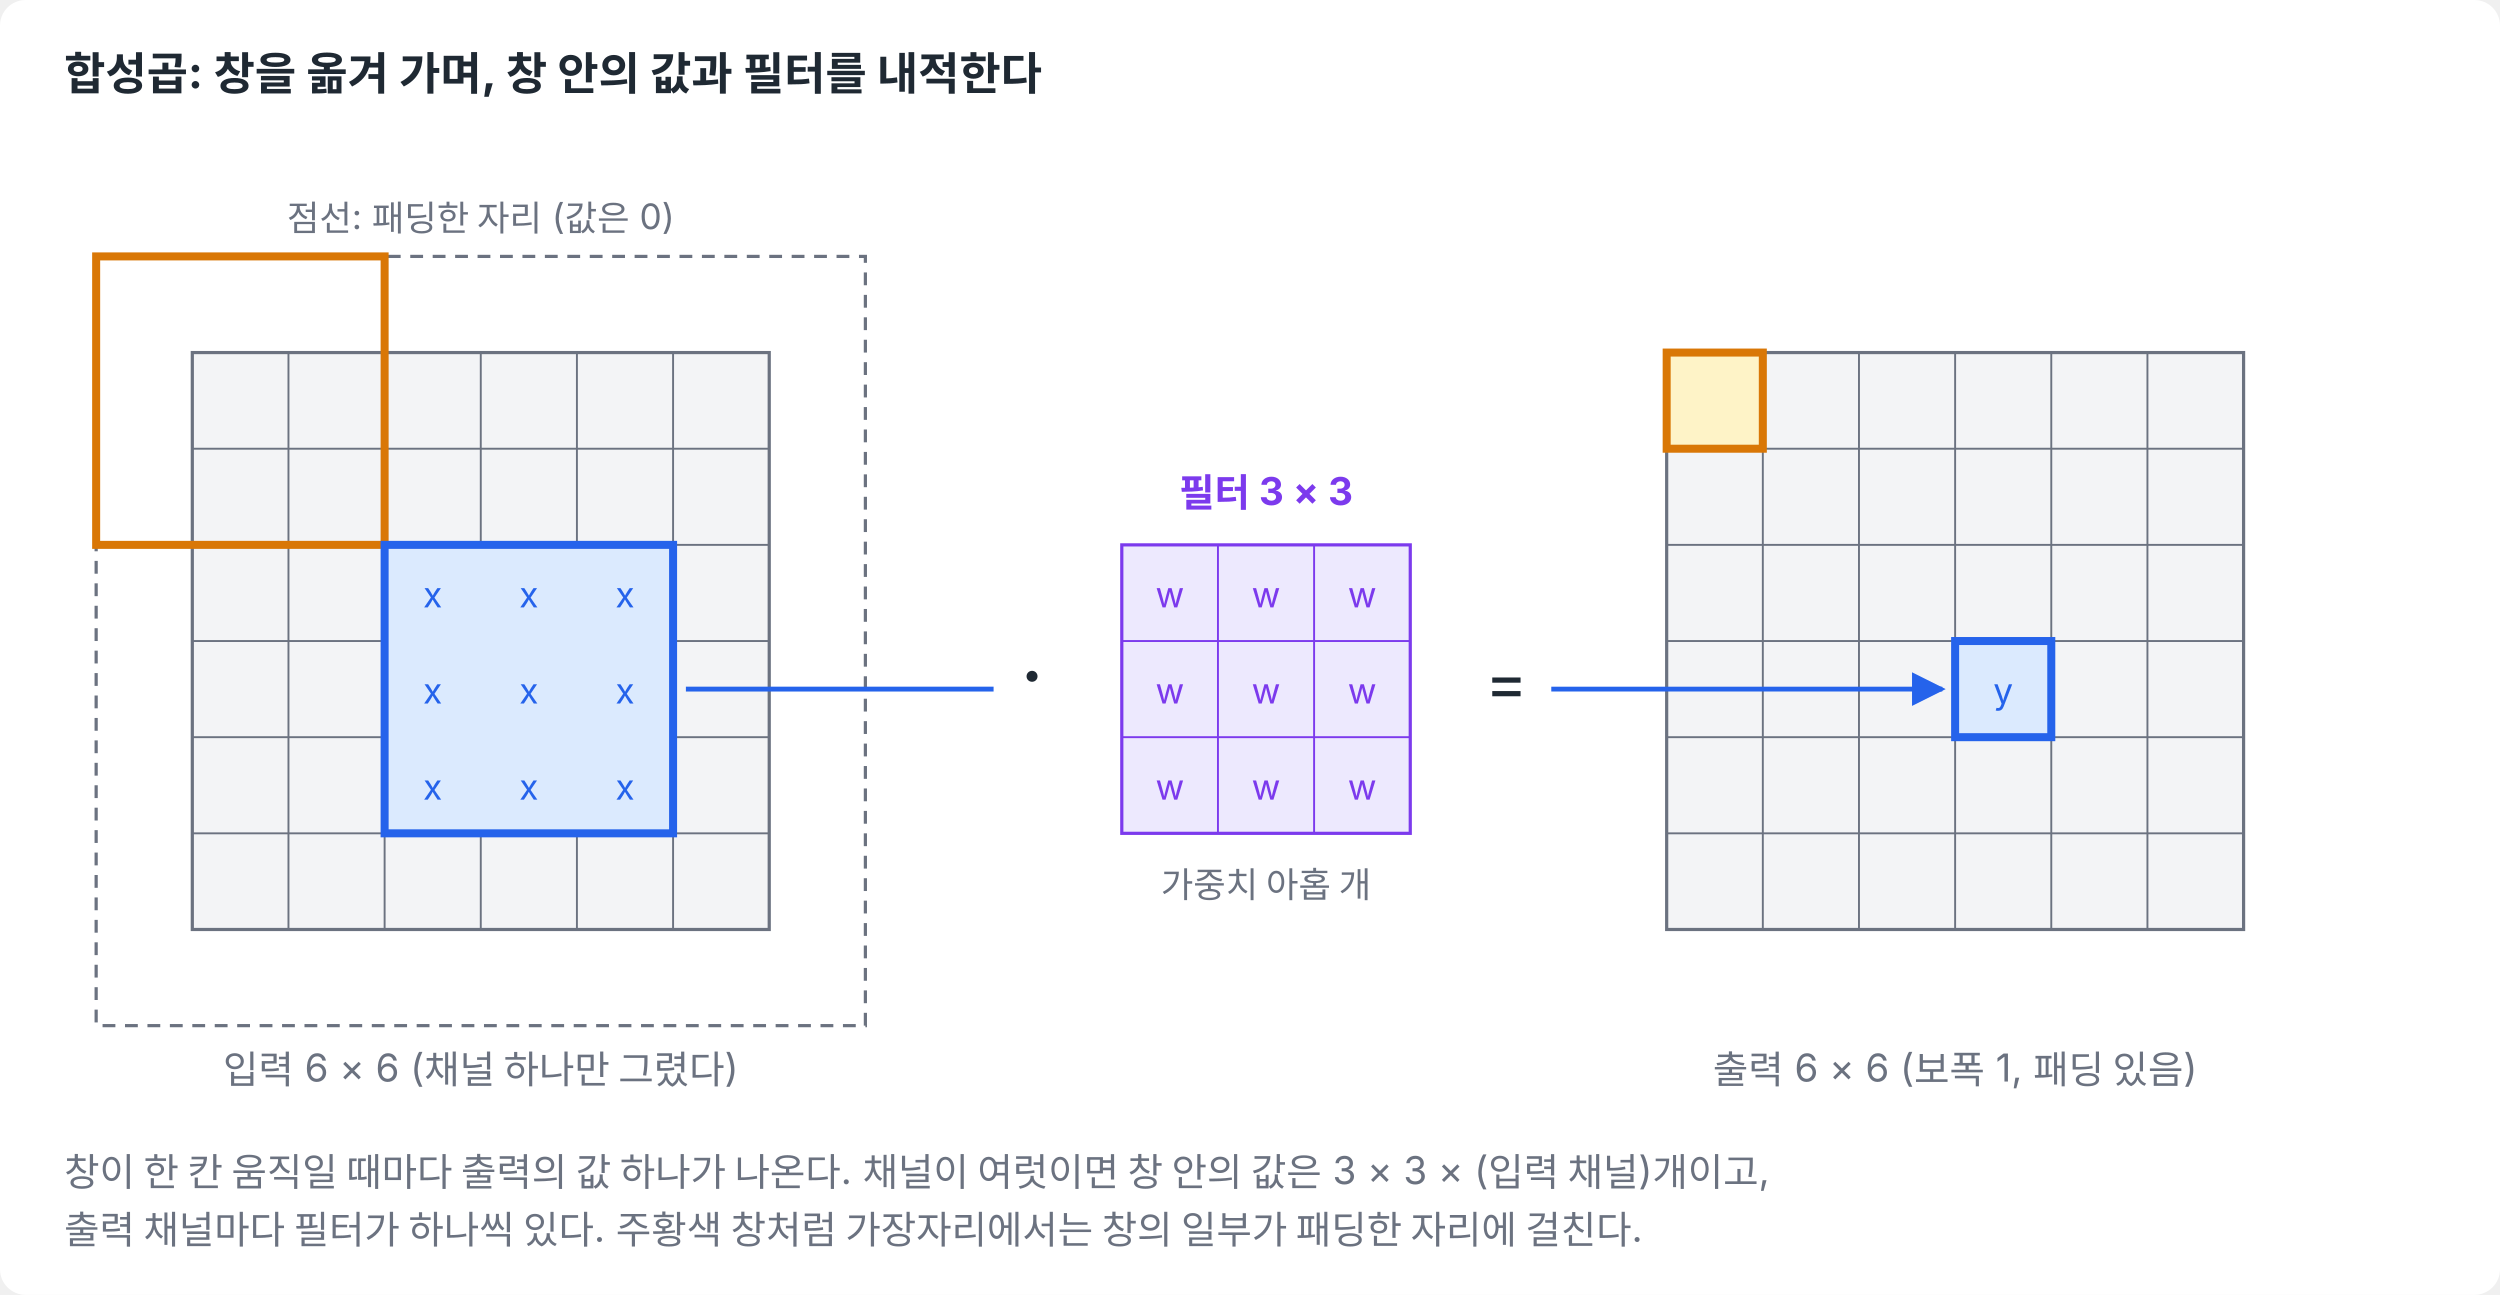
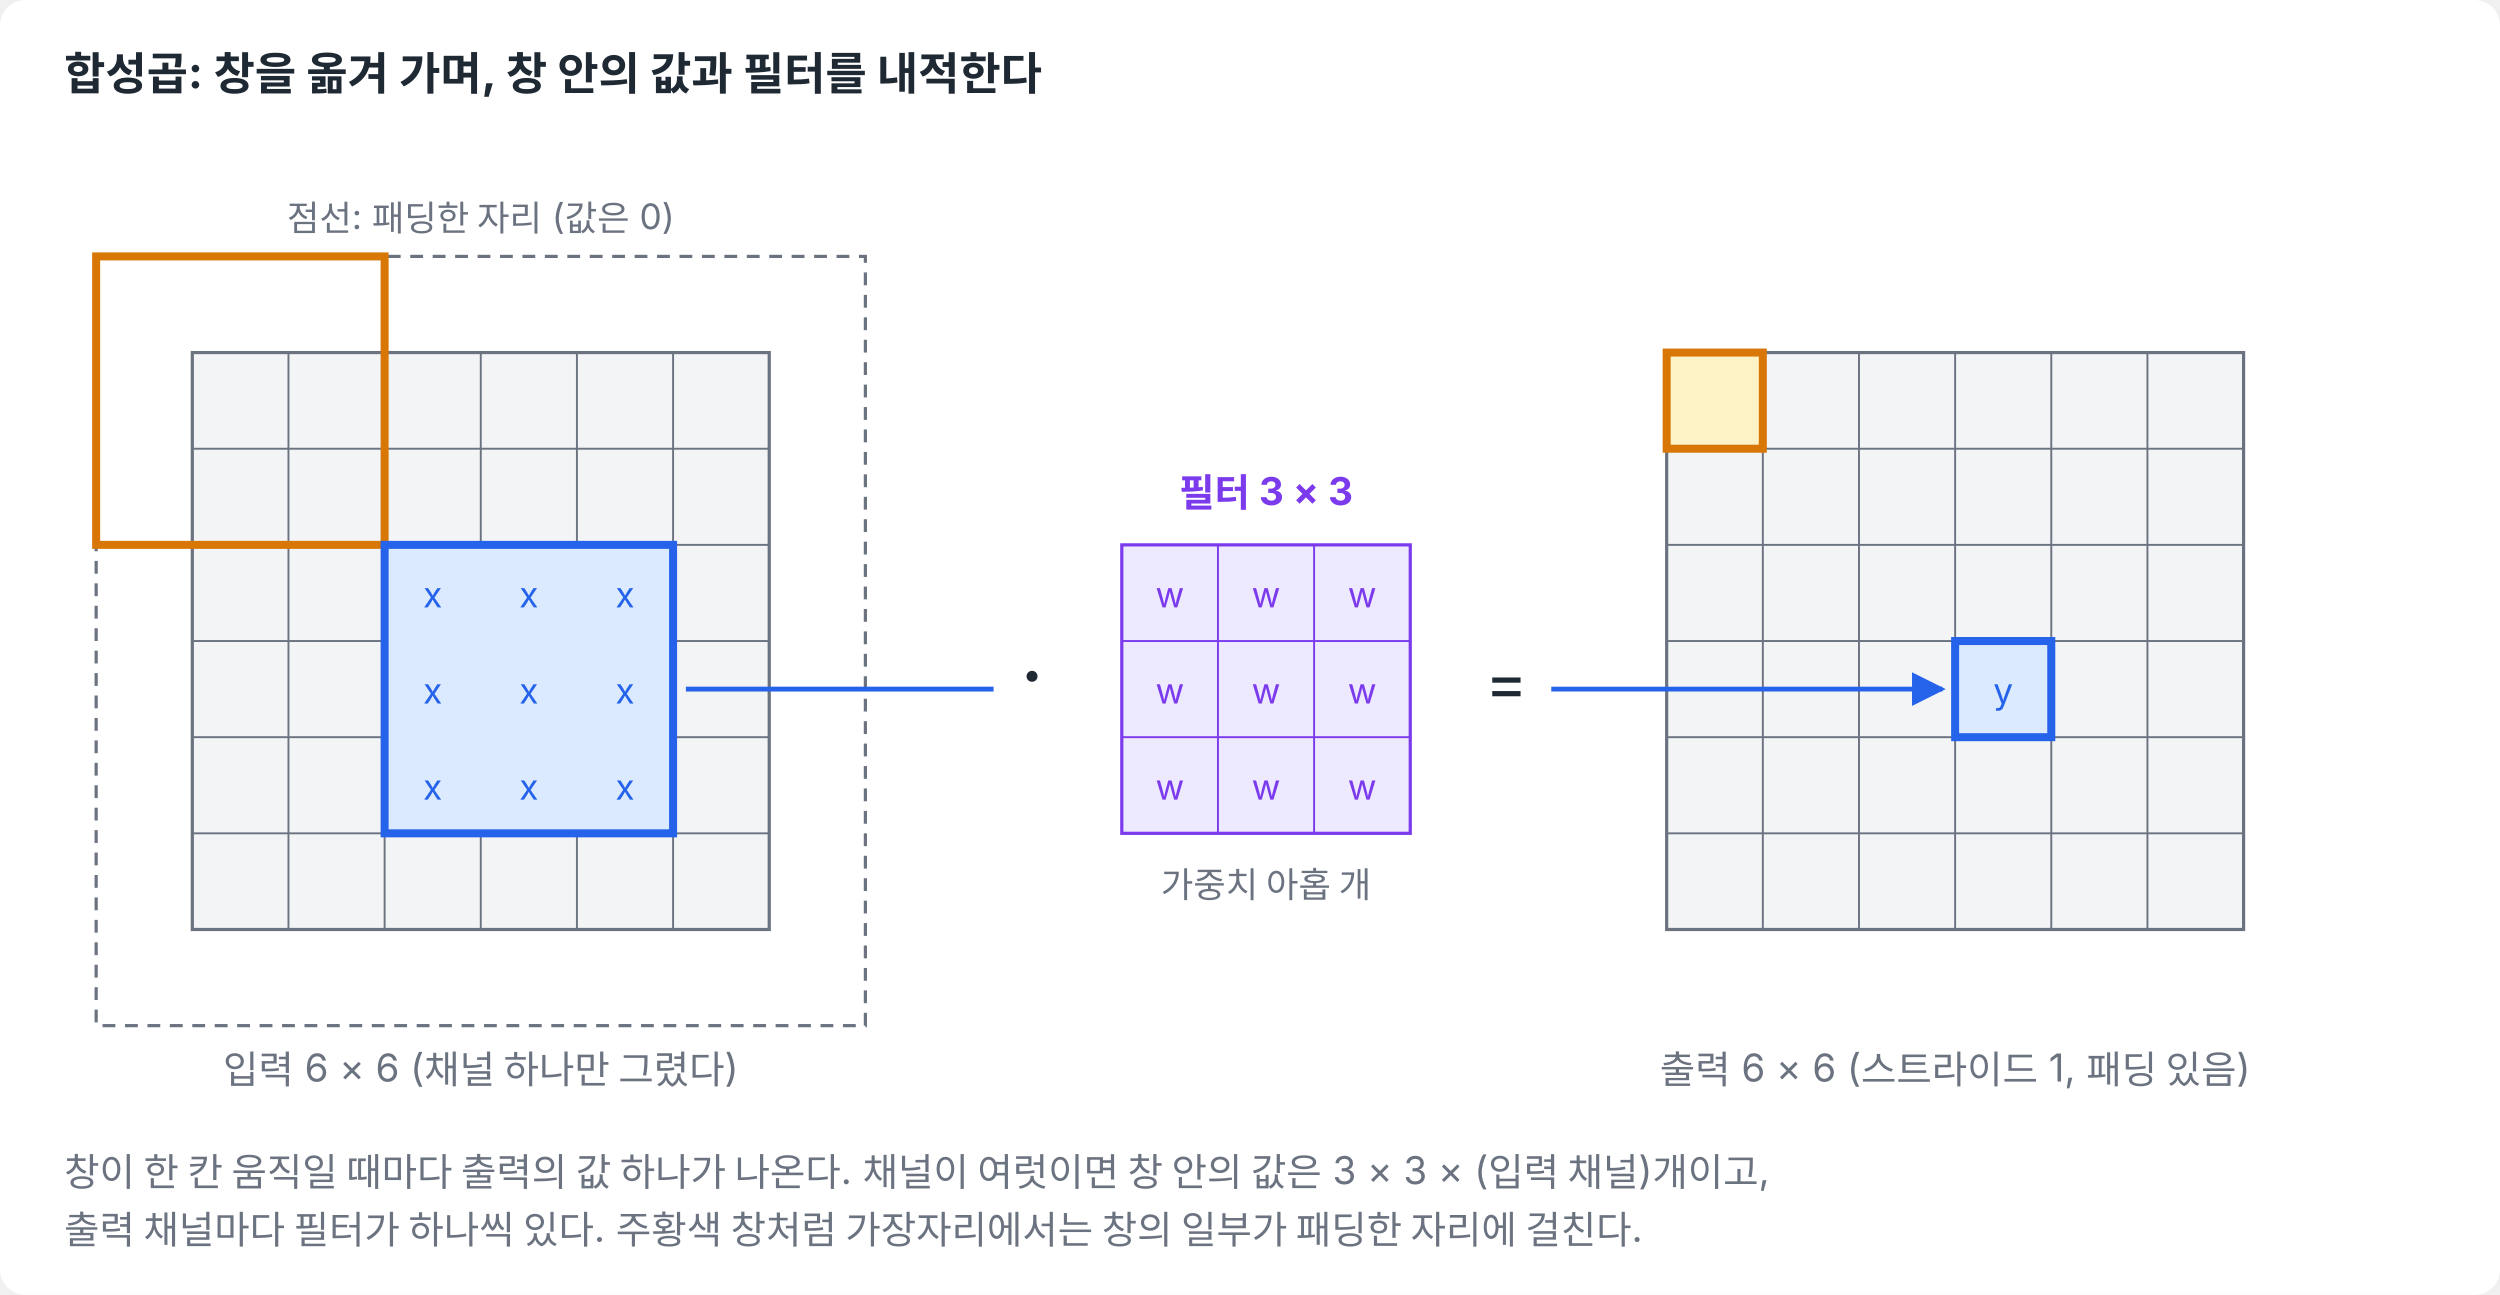
<svg xmlns="http://www.w3.org/2000/svg" viewBox="0 0 780 404" width="780" height="404" font-family="-apple-system, Segoe UI, Noto Sans KR, sans-serif" font-size="14">
  <defs>
    <marker id="arrow-1f2933" viewBox="0 0 10 10" refX="9" refY="5" markerWidth="7" markerHeight="7" orient="auto">
      <path d="M0,0 L10,5 L0,10 z" fill="#1f2933" />
    </marker>
    <marker id="arrow-6b7280" viewBox="0 0 10 10" refX="9" refY="5" markerWidth="7" markerHeight="7" orient="auto">
      <path d="M0,0 L10,5 L0,10 z" fill="#6b7280" />
    </marker>
    <marker id="arrow-2563eb" viewBox="0 0 10 10" refX="9" refY="5" markerWidth="7" markerHeight="7" orient="auto">
      <path d="M0,0 L10,5 L0,10 z" fill="#2563eb" />
    </marker>
    <marker id="arrow-d97706" viewBox="0 0 10 10" refX="9" refY="5" markerWidth="7" markerHeight="7" orient="auto">
      <path d="M0,0 L10,5 L0,10 z" fill="#d97706" />
    </marker>
    <marker id="arrow-059669" viewBox="0 0 10 10" refX="9" refY="5" markerWidth="7" markerHeight="7" orient="auto">
      <path d="M0,0 L10,5 L0,10 z" fill="#059669" />
    </marker>
  </defs>
  <rect width="780" height="404" rx="8" fill="#ffffff" />
  <text x="20" y="28" fill="#1f2933" font-size="14" text-anchor="start" font-weight="bold">합성곱: 창을 옮겨 가며, 창 안의 값과 필터를 내적한다</text>
  <rect x="30.0" y="80.0" width="240.0" height="240.0" rx="0" fill="#ffffff" stroke="#6b7280" stroke-width="1" stroke-dasharray="4 3" />
  <rect x="60.0" y="110.0" width="180.0" height="180.0" rx="0" fill="#f3f4f6" stroke="#6b7280" stroke-width="1" />
  <line x1="60" y1="140" x2="240" y2="140" stroke="#6b7280" stroke-width="0.6" />
  <line x1="60" y1="170" x2="240" y2="170" stroke="#6b7280" stroke-width="0.6" />
  <line x1="60" y1="200" x2="240" y2="200" stroke="#6b7280" stroke-width="0.6" />
  <line x1="60" y1="230" x2="240" y2="230" stroke="#6b7280" stroke-width="0.6" />
  <line x1="60" y1="260" x2="240" y2="260" stroke="#6b7280" stroke-width="0.6" />
  <line x1="90" y1="110" x2="90" y2="290" stroke="#6b7280" stroke-width="0.6" />
  <line x1="120" y1="110" x2="120" y2="290" stroke="#6b7280" stroke-width="0.6" />
  <line x1="150" y1="110" x2="150" y2="290" stroke="#6b7280" stroke-width="0.6" />
  <line x1="180" y1="110" x2="180" y2="290" stroke="#6b7280" stroke-width="0.6" />
  <line x1="210" y1="110" x2="210" y2="290" stroke="#6b7280" stroke-width="0.6" />
  <text x="150" y="338" fill="#6b7280" font-size="12" text-anchor="middle" font-weight="normal">입력 6 × 6 (채널 하나만 그렸다)</text>
  <text x="150" y="72" fill="#6b7280" font-size="11" text-anchor="middle" font-weight="normal">점선: 패딩한 자리 (값은 0)</text>
  <rect x="30.0" y="80.0" width="90.0" height="90.0" rx="0" fill="none" stroke="#d97706" stroke-width="2.5" />
  <rect x="120.0" y="170.0" width="90.0" height="90.0" rx="0" fill="#dbeafe" stroke="#2563eb" stroke-width="2.5" />
  <text x="135.0" y="189.5" fill="#2563eb" font-size="11" text-anchor="middle" font-weight="normal">x</text>
  <text x="165.0" y="189.5" fill="#2563eb" font-size="11" text-anchor="middle" font-weight="normal">x</text>
  <text x="195.0" y="189.5" fill="#2563eb" font-size="11" text-anchor="middle" font-weight="normal">x</text>
  <text x="135.0" y="219.5" fill="#2563eb" font-size="11" text-anchor="middle" font-weight="normal">x</text>
  <text x="165.0" y="219.5" fill="#2563eb" font-size="11" text-anchor="middle" font-weight="normal">x</text>
  <text x="195.0" y="219.5" fill="#2563eb" font-size="11" text-anchor="middle" font-weight="normal">x</text>
  <text x="135.0" y="249.5" fill="#2563eb" font-size="11" text-anchor="middle" font-weight="normal">x</text>
  <text x="165.0" y="249.5" fill="#2563eb" font-size="11" text-anchor="middle" font-weight="normal">x</text>
  <text x="195.0" y="249.5" fill="#2563eb" font-size="11" text-anchor="middle" font-weight="normal">x</text>
  <rect x="350.0" y="170.0" width="90.0" height="90.0" rx="0" fill="#ede9fe" stroke="#7c3aed" stroke-width="1" />
  <line x1="350" y1="200" x2="440" y2="200" stroke="#7c3aed" stroke-width="0.6" />
  <line x1="350" y1="230" x2="440" y2="230" stroke="#7c3aed" stroke-width="0.6" />
  <line x1="380" y1="170" x2="380" y2="260" stroke="#7c3aed" stroke-width="0.6" />
  <line x1="410" y1="170" x2="410" y2="260" stroke="#7c3aed" stroke-width="0.6" />
  <text x="365.0" y="189.5" fill="#7c3aed" font-size="11" text-anchor="middle" font-weight="normal">w</text>
  <text x="395.0" y="189.5" fill="#7c3aed" font-size="11" text-anchor="middle" font-weight="normal">w</text>
  <text x="425.0" y="189.5" fill="#7c3aed" font-size="11" text-anchor="middle" font-weight="normal">w</text>
  <text x="365.0" y="219.5" fill="#7c3aed" font-size="11" text-anchor="middle" font-weight="normal">w</text>
  <text x="395.0" y="219.5" fill="#7c3aed" font-size="11" text-anchor="middle" font-weight="normal">w</text>
  <text x="425.0" y="219.5" fill="#7c3aed" font-size="11" text-anchor="middle" font-weight="normal">w</text>
  <text x="365.0" y="249.5" fill="#7c3aed" font-size="11" text-anchor="middle" font-weight="normal">w</text>
  <text x="395.0" y="249.5" fill="#7c3aed" font-size="11" text-anchor="middle" font-weight="normal">w</text>
  <text x="425.0" y="249.5" fill="#7c3aed" font-size="11" text-anchor="middle" font-weight="normal">w</text>
  <text x="395.0" y="158" fill="#7c3aed" font-size="12" text-anchor="middle" font-weight="bold">필터 3 × 3</text>
  <text x="395.0" y="280" fill="#6b7280" font-size="11" text-anchor="middle" font-weight="normal">가중치 아홉 개</text>
  <text x="322" y="220.0" fill="#1f2933" font-size="26" text-anchor="middle" font-weight="normal">·</text>
  <text x="470" y="220.0" fill="#1f2933" font-size="20" text-anchor="middle" font-weight="normal">=</text>
  <rect x="520.0" y="110.0" width="180.0" height="180.0" rx="0" fill="#f3f4f6" stroke="#6b7280" stroke-width="1" />
  <line x1="520" y1="140" x2="700" y2="140" stroke="#6b7280" stroke-width="0.6" />
  <line x1="520" y1="170" x2="700" y2="170" stroke="#6b7280" stroke-width="0.6" />
  <line x1="520" y1="200" x2="700" y2="200" stroke="#6b7280" stroke-width="0.6" />
  <line x1="520" y1="230" x2="700" y2="230" stroke="#6b7280" stroke-width="0.6" />
  <line x1="520" y1="260" x2="700" y2="260" stroke="#6b7280" stroke-width="0.6" />
  <line x1="550" y1="110" x2="550" y2="290" stroke="#6b7280" stroke-width="0.6" />
  <line x1="580" y1="110" x2="580" y2="290" stroke="#6b7280" stroke-width="0.6" />
  <line x1="610" y1="110" x2="610" y2="290" stroke="#6b7280" stroke-width="0.6" />
  <line x1="640" y1="110" x2="640" y2="290" stroke="#6b7280" stroke-width="0.6" />
  <line x1="670" y1="110" x2="670" y2="290" stroke="#6b7280" stroke-width="0.6" />
  <rect x="520.0" y="110.0" width="30.0" height="30.0" rx="0" fill="#fef3c7" stroke="#d97706" stroke-width="2.5" />
  <rect x="610.0" y="200.0" width="30.0" height="30.0" rx="0" fill="#dbeafe" stroke="#2563eb" stroke-width="2.5" />
  <text x="625.0" y="219.5" fill="#2563eb" font-size="11" text-anchor="middle" font-weight="normal">y</text>
-   <text x="610" y="338" fill="#6b7280" font-size="12" text-anchor="middle" font-weight="normal">출력 6 × 6 (보폭 1, 패딩 있음)</text>
+   <text x="610" y="338" fill="#6b7280" font-size="12" text-anchor="middle" font-weight="normal">출력 6 × 6 (스트라이드 1, 패딩 있음)</text>
  <path d="M214,215.0 C290,215.0 290,215.0 310,215.0" fill="none" stroke="#2563eb" stroke-width="1.5" />
  <path d="M484,215.0 L606,215.0" fill="none" stroke="#2563eb" stroke-width="1.5" marker-end="url(#arrow-2563eb)" />
  <text x="20" y="370" fill="#6b7280" font-size="12" text-anchor="start" font-weight="normal">창이 한 칸 움직일 때마다 출력의 값 하나가 나온다. 채널이 여럿이면 창 안의 값은 3 × 3 × (입력 채널)개이고,</text>
  <text x="20" y="388" fill="#6b7280" font-size="12" text-anchor="start" font-weight="normal">출력 채널마다 필터가 하나씩 있다. 주황색 창처럼 가장자리에서는 창의 일부가 패딩한 자리에 걸친다.</text>
</svg>
